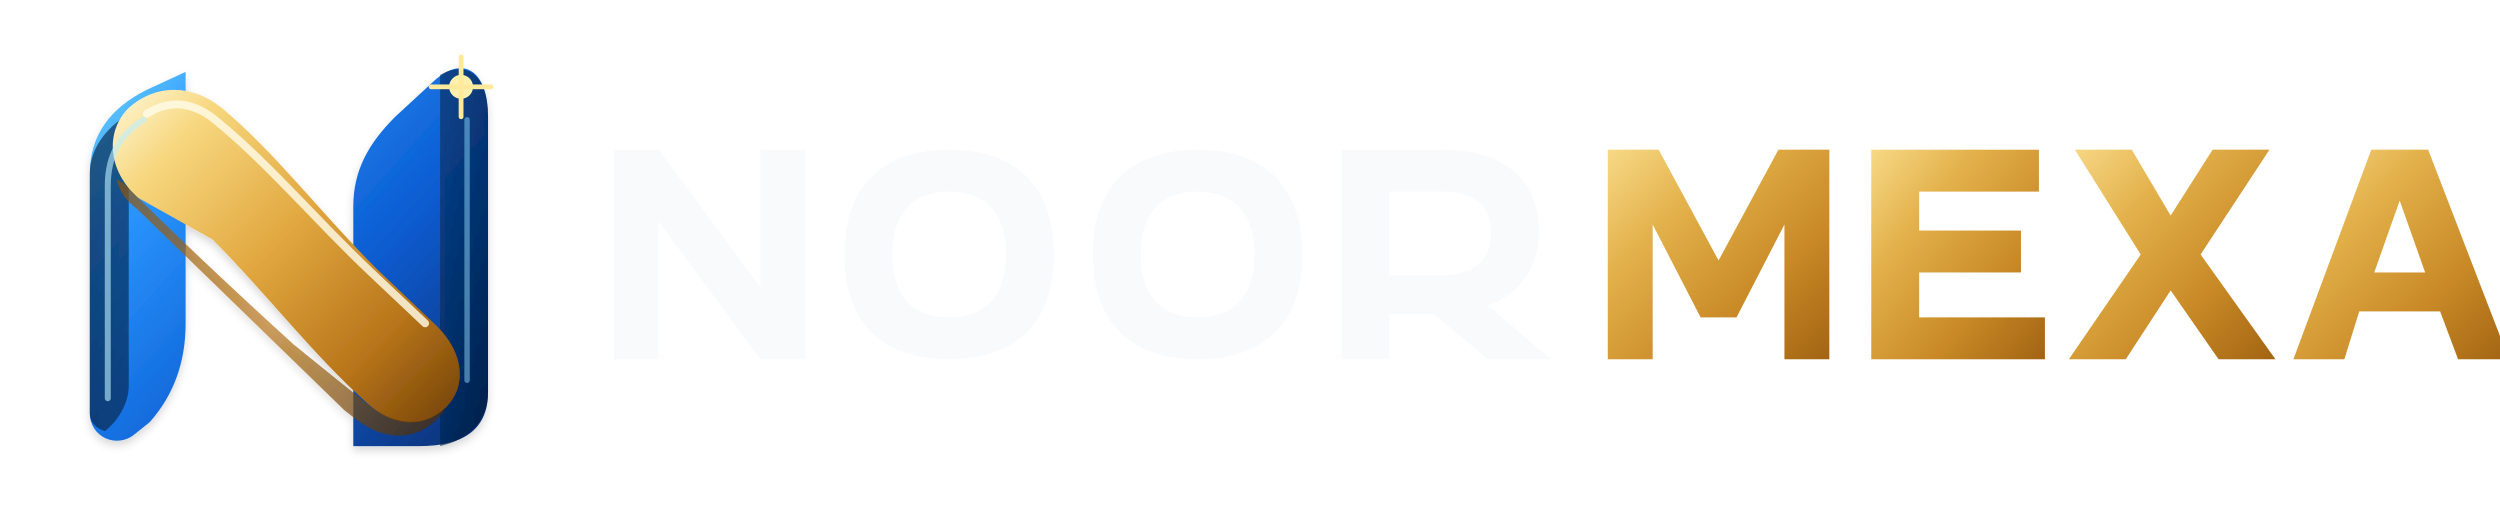
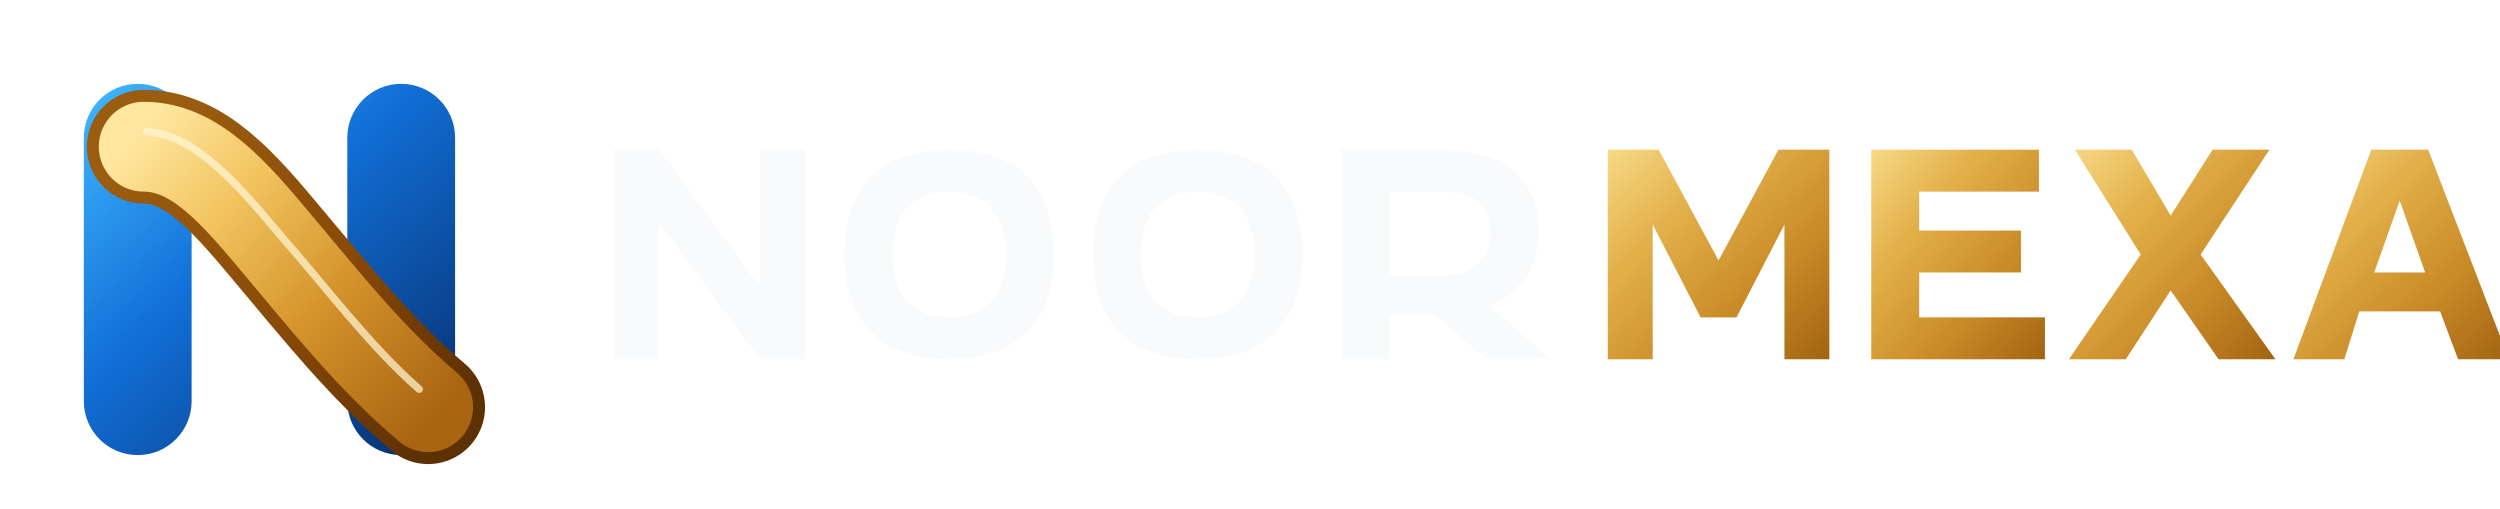
<svg xmlns="http://www.w3.org/2000/svg" viewBox="0 0 835 170" fill="none" role="img" aria-label="NOORMEXA">
  <defs>
-     <linearGradient id="blueFace" x1="20" y1="24" x2="165" y2="154" gradientUnits="userSpaceOnUse">
-       <stop offset="0" stop-color="#7CE1FF" />
-       <stop offset=".24" stop-color="#2B96FF" />
-       <stop offset=".62" stop-color="#0A5BD0" />
+     <linearGradient id="blue" x1="32" y1="26" x2="150" y2="154" gradientUnits="userSpaceOnUse">
+       <stop offset="0" stop-color="#41B8FF" />
+       <stop offset=".42" stop-color="#116FD7" />
      <stop offset="1" stop-color="#062B67" />
    </linearGradient>
-     <linearGradient id="blueSide" x1="20" y1="84" x2="165" y2="84" gradientUnits="userSpaceOnUse">
-       <stop stop-color="#03162D" />
-       <stop offset=".64" stop-color="#0A468B" />
-       <stop offset="1" stop-color="#021226" />
+     <linearGradient id="goldEdge" x1="45" y1="48" x2="148" y2="140" gradientUnits="userSpaceOnUse">
+       <stop offset="0" stop-color="#9A5D10" />
+       <stop offset=".55" stop-color="#8A4A08" />
+       <stop offset="1" stop-color="#5E3103" />
    </linearGradient>
-     <linearGradient id="goldFace" x1="38" y1="30" x2="154" y2="144" gradientUnits="userSpaceOnUse">
-       <stop offset="0" stop-color="#FFF8D8" />
-       <stop offset=".17" stop-color="#F7D77E" />
-       <stop offset=".46" stop-color="#E1A73F" />
-       <stop offset=".75" stop-color="#B8751A" />
-       <stop offset="1" stop-color="#6E3E05" />
+     <linearGradient id="gold" x1="46" y1="44" x2="146" y2="138" gradientUnits="userSpaceOnUse">
+       <stop offset="0" stop-color="#FFE7A0" />
+       <stop offset=".28" stop-color="#F2C45F" />
+       <stop offset=".62" stop-color="#D4932B" />
+       <stop offset="1" stop-color="#A96512" />
    </linearGradient>
-     <linearGradient id="goldEdge" x1="39" y1="61" x2="150" y2="144" gradientUnits="userSpaceOnUse">
-       <stop stop-color="#8A520C" />
-       <stop offset=".5" stop-color="#B9761B" />
-       <stop offset="1" stop-color="#462603" />
-     </linearGradient>
-     <filter id="softShadow" x="-30%" y="-30%" width="170%" height="180%">
-       <feDropShadow dx="0" dy="1.5" stdDeviation="1.5" flood-color="#020617" flood-opacity=".16" />
-     </filter>
    <linearGradient id="goldWord" x1="0" y1="0" x2="1" y2="1">
      <stop offset="0" stop-color="#F7D986" />
      <stop offset=".3" stop-color="#E3B14B" />
      <stop offset=".68" stop-color="#C88926" />
      <stop offset="1" stop-color="#A36413" />
    </linearGradient>
  </defs>
-   <g filter="url(#softShadow)">
-     <path d="M30 138V58C30 45 37 36 49 30L62 24V108C62 121 58 132 50 141L45 145C39 150 30 146 30 138Z" fill="url(#blueFace)" />
-     <path d="M30 138V58C30 50 35 43 43 38V129C43 135 39 141 35 144C32 143 30 141 30 138Z" fill="url(#blueSide)" opacity=".62" />
-     <path d="M118 69C118 57 123 48 132 39L145 27C155 18 163 24 163 39V131C163 144 154 149 140 149H118V69Z" fill="url(#blueFace)" />
-     <path d="M147 25C156 20 163 25 163 39V131C163 141 156 147 147 149V25Z" fill="url(#blueSide)" opacity=".56" />
-     <path d="M43 36C52 28 64 28 74 36C92 51 107 71 126 90L146 109C155 118 156 129 149 136C142 143 132 143 123 135C104 118 89 98 71 80L46 66C36 57 35 44 43 36Z" fill="url(#goldFace)" />
-     <path d="M41 61C56 76 76 95 98 115L124 136C132 142 142 143 149 136C145 143 137 147 129 145C124 144 120 141 115 137L46 70C42 67 40 64 39 60Z" fill="url(#goldEdge)" opacity=".70" />
-     <path d="M49 38C57 33 65 34 73 41C90 55 106 74 124 91L142 108" stroke="#FFFBE8" stroke-width="2.6" stroke-linecap="round" opacity=".82" />
-     <path d="M36 133V62C36 52 40 45 48 40" stroke="#BDEFFF" stroke-width="2" stroke-linecap="round" opacity=".60" />
-     <path d="M156 40V127" stroke="#8BDBFF" stroke-width="1.8" stroke-linecap="round" opacity=".48" />
-   </g>
-   <g aria-hidden="true">
-     <circle cx="154" cy="29" r="4" fill="#FFF0AD" />
-     <path d="M154 19V39M144 29H164" stroke="#FFE99B" stroke-width="1.6" stroke-linecap="round" />
+   <g>
+     <rect x="28" y="28" width="36" height="124" rx="18" fill="url(#blue)" />
+     <rect x="116" y="28" width="36" height="124" rx="18" fill="url(#blue)" />
+     <path d="M48 49 C65 49 78 64 93 82 C109 101 124 120 143 136" stroke="url(#goldEdge)" stroke-width="38" stroke-linecap="round" stroke-linejoin="round" />
+     <path d="M48 49 C65 49 78 64 93 82 C109 101 124 120 143 136" stroke="url(#gold)" stroke-width="30" stroke-linecap="round" stroke-linejoin="round" />
+     <path d="M49 44 C65 45 79 61 94 79 C109 96 123 115 140 130" stroke="#FFF7D6" stroke-width="2.5" stroke-linecap="round" opacity=".72" />
  </g>
  <g transform="translate(205 50)">
    <g fill="#F8FAFC">
      <path d="M0 70V0H15L49 46V0H64V70H49L15 24V70Z" />
      <path fill-rule="evenodd" d="M77 35C77 12 90 0 112 0C134 0 147 12 147 35C147 58 134 70 112 70C90 70 77 58 77 35ZM93 35C93 49 100 56 112 56C124 56 131 49 131 35C131 21 124 14 112 14C100 14 93 21 93 35Z" />
      <path fill-rule="evenodd" d="M160 35C160 12 173 0 195 0C217 0 230 12 230 35C230 58 217 70 195 70C173 70 160 58 160 35ZM176 35C176 49 183 56 195 56C207 56 214 49 214 35C214 21 207 14 195 14C183 14 176 21 176 35Z" />
      <path fill-rule="evenodd" d="M243 70V0H277C297 0 309 10 309 27C309 39 303 48 292 52L313 70H292L274 55H259V70ZM259 14V42H276C287 42 293 37 293 28C293 18 287 14 276 14Z" />
    </g>
    <g fill="url(#goldWord)" transform="translate(332 0)">
      <path d="M0 70V0H17L37 37L57 0H74V70H59V25L43 56H31L15 25V70Z" />
      <path d="M88 70V0H144V14H104V27H138V41H104V56H146V70Z" />
      <path d="M154 70L178 35L156 0H175L188 22L202 0H221L198 35L223 70H204L188 47L173 70Z" />
      <path fill-rule="evenodd" d="M229 70L255 0H274L301 70H284L278 54H251L246 70ZM256 41H273L264.5 17Z" />
    </g>
  </g>
</svg>
